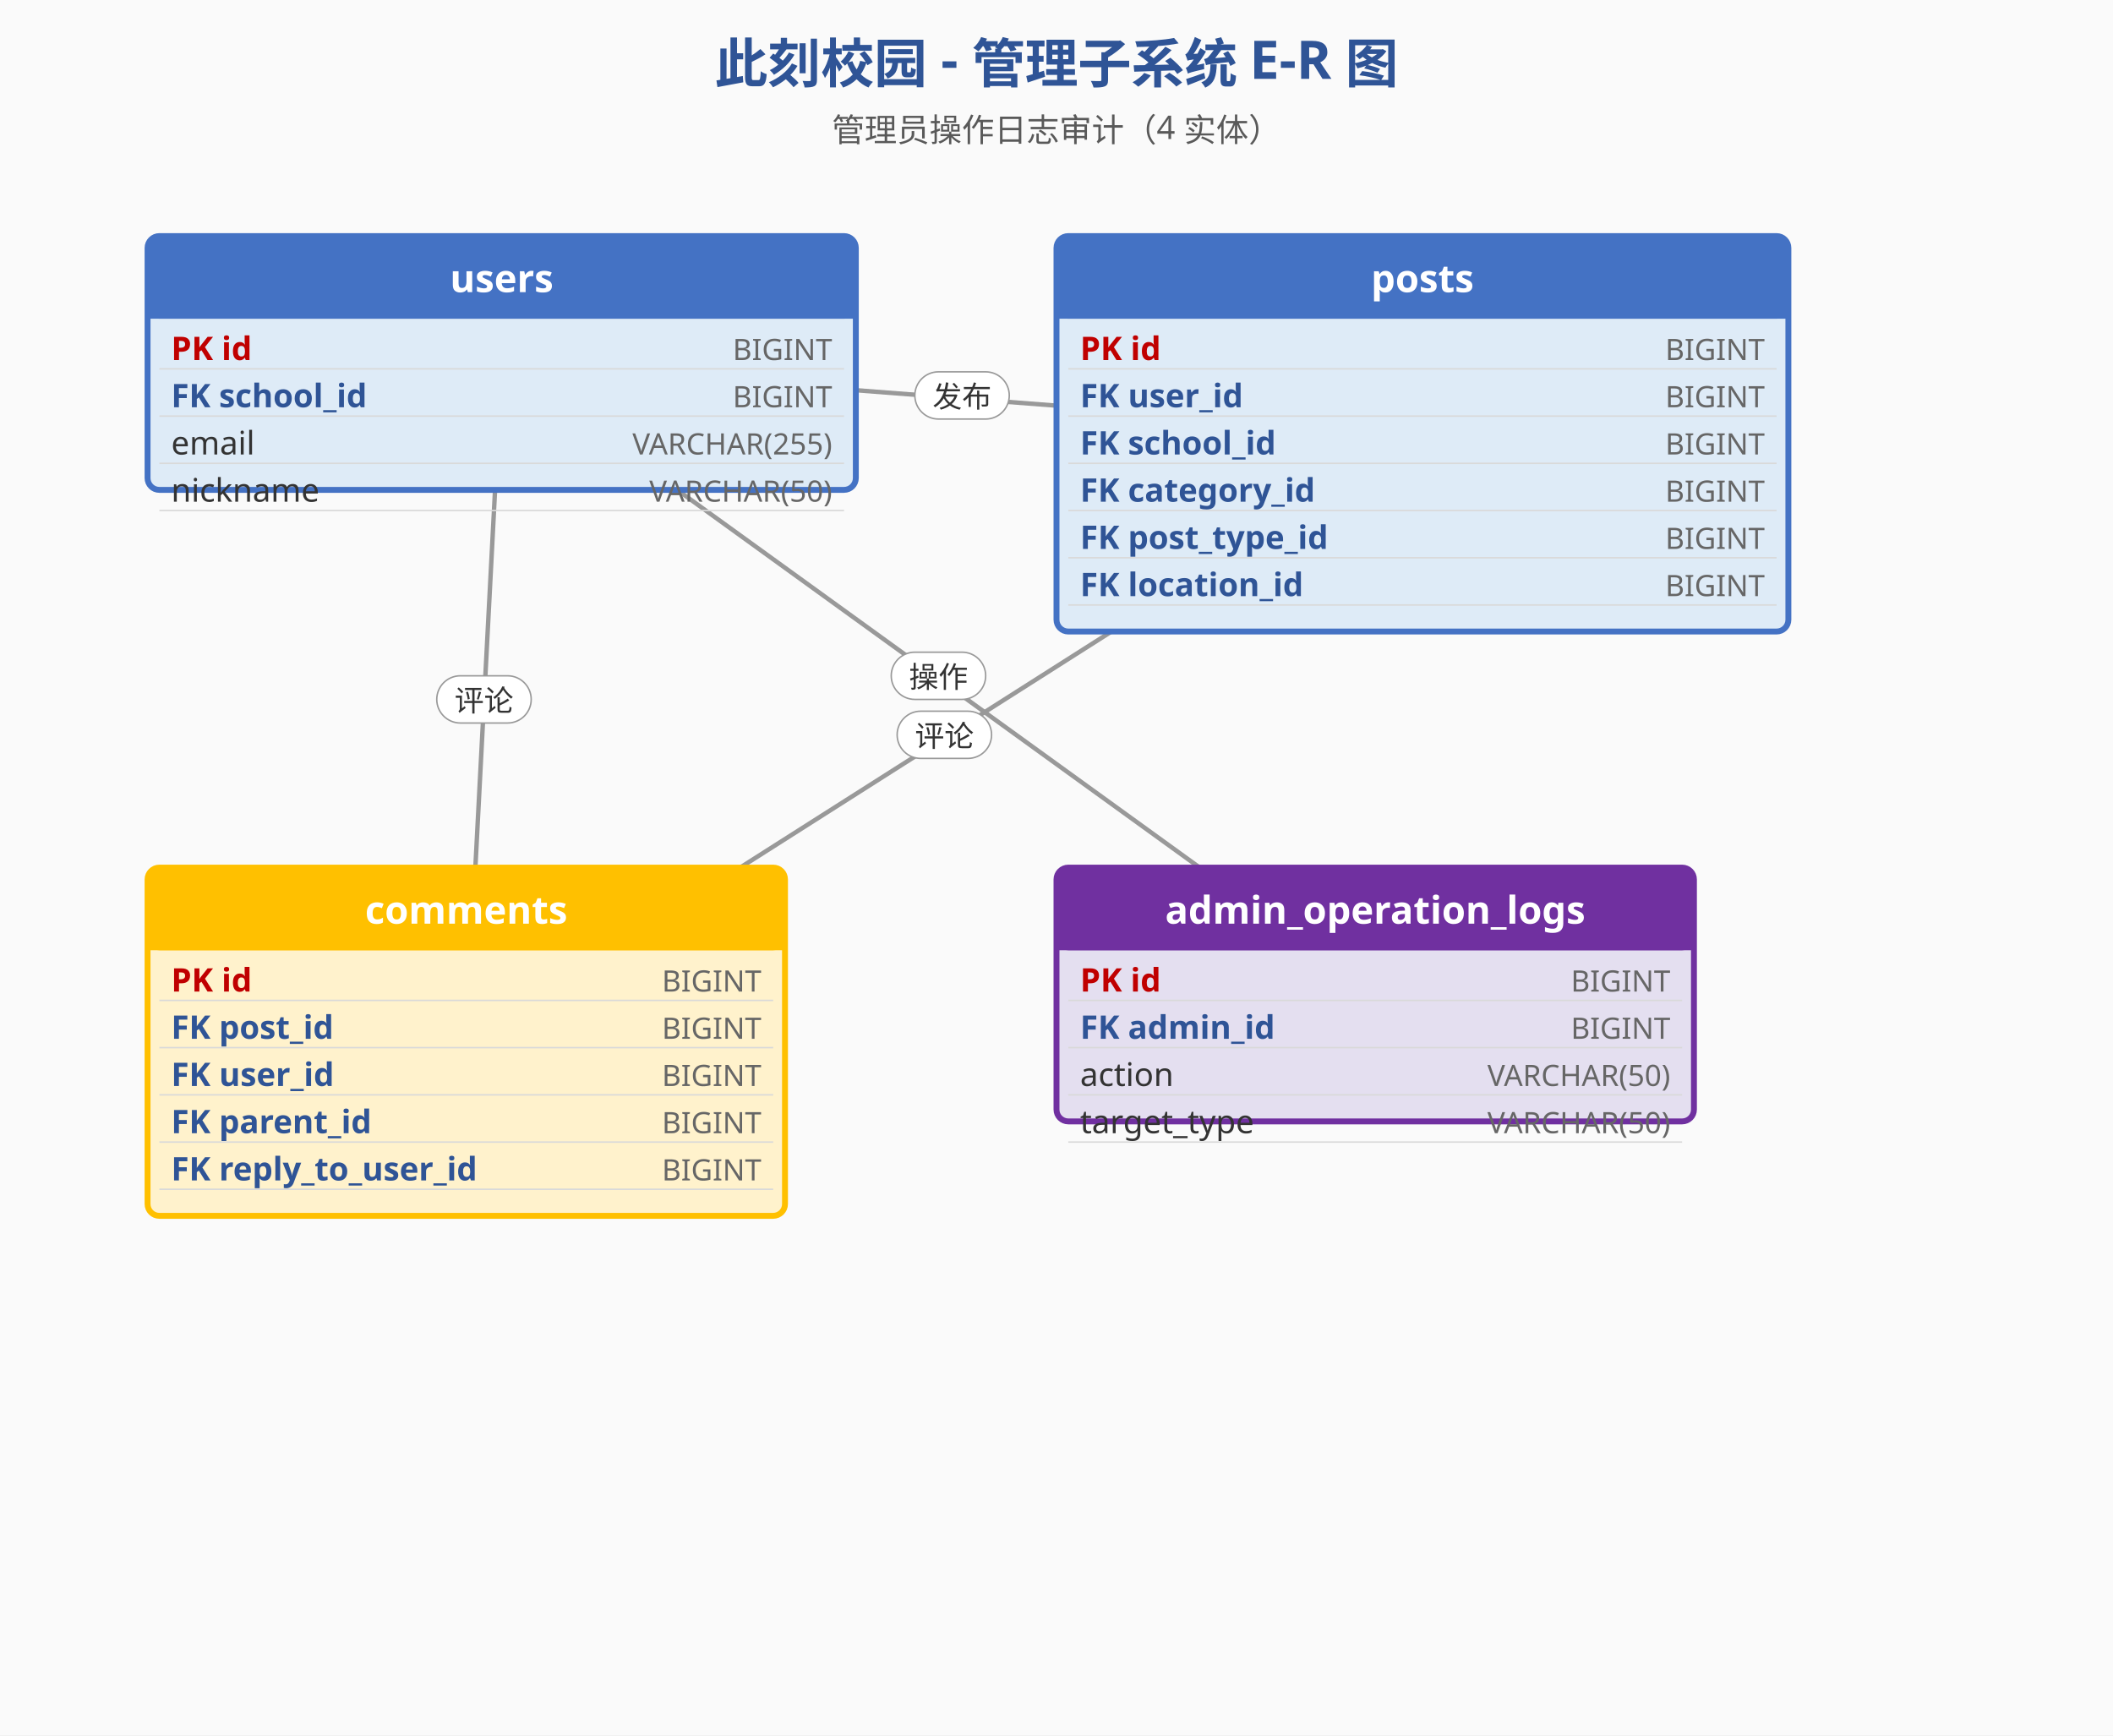
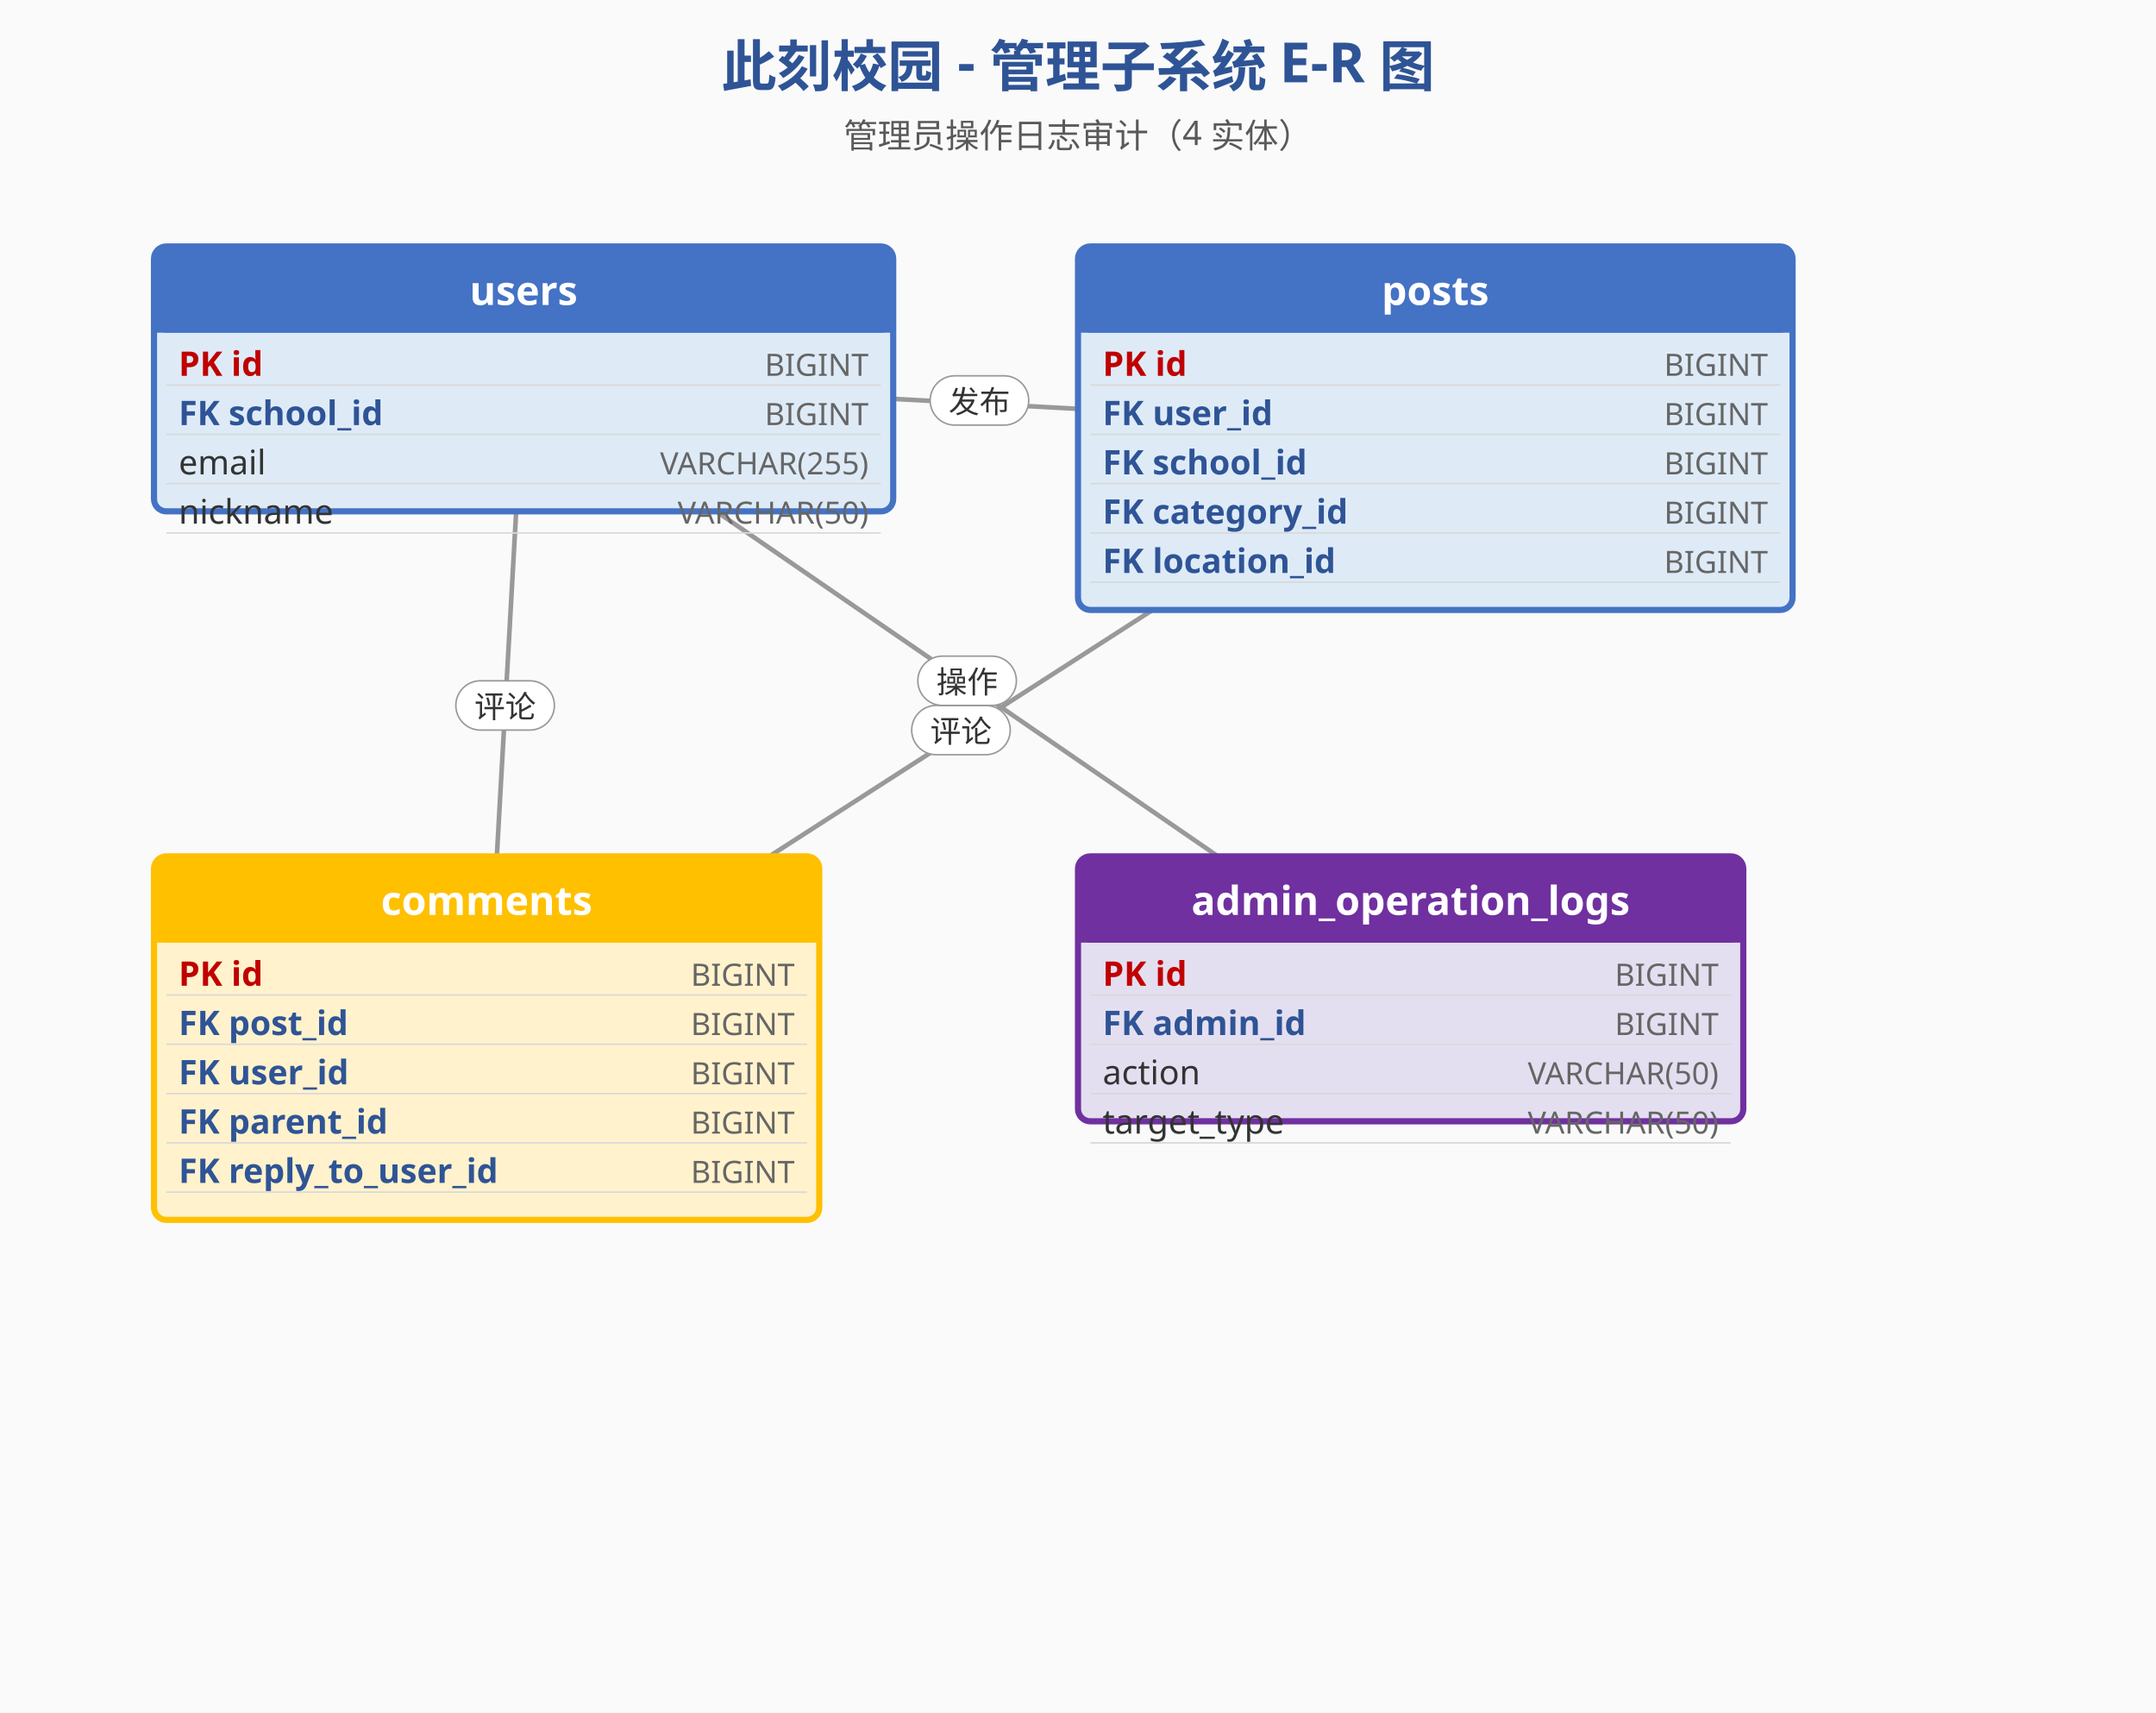
- <svg xmlns="http://www.w3.org/2000/svg" width="716" height="588" viewBox="0 0 716 588">
+ <svg xmlns="http://www.w3.org/2000/svg" width="700" height="556" viewBox="0 0 700 556">
  <style>text{font-family:"微软雅黑";}</style>
-   <rect width="716" height="588" fill="#FAFAFA" />
-   <text x="358" y="28" text-anchor="middle" font-size="18" font-weight="bold" fill="#2F5496">此刻校园 - 管理子系统 E-R 图</text>
-   <text x="358" y="48" text-anchor="middle" font-size="11" fill="#595959">管理员操作日志审计（4 实体）</text>
-   <line x1="170" y1="123" x2="482" y2="147" stroke="#999999" stroke-width="1.5" />
-   <text x="194.926" y="128.917" text-anchor="middle" font-size="13" font-weight="bold" fill="#C00000">1</text>
-   <text x="457.074" y="149.083" text-anchor="middle" font-size="13" font-weight="bold" fill="#C00000">N</text>
-   <rect x="310" y="126" width="32" height="16" rx="8" ry="8" fill="white" stroke="#999999" stroke-width="0.5" />
-   <text x="326" y="138" text-anchor="middle" font-size="10" fill="#333333">发布</text>
-   <line x1="482" y1="147" x2="158" y2="353" stroke="#999999" stroke-width="1.5" />
-   <text x="460.903" y="164.413" text-anchor="middle" font-size="13" font-weight="bold" fill="#C00000">1</text>
-   <text x="179.097" y="343.587" text-anchor="middle" font-size="13" font-weight="bold" fill="#C00000">N</text>
-   <rect x="304" y="241" width="32" height="16" rx="8" ry="8" fill="white" stroke="#999999" stroke-width="0.5" />
-   <text x="320" y="253" text-anchor="middle" font-size="10" fill="#333333">评论</text>
-   <line x1="170" y1="123" x2="158" y2="353" stroke="#999999" stroke-width="1.5" />
-   <text x="168.697" y="151.966" text-anchor="middle" font-size="13" font-weight="bold" fill="#C00000">1</text>
-   <text x="159.303" y="332.034" text-anchor="middle" font-size="13" font-weight="bold" fill="#C00000">N</text>
-   <rect x="148" y="229" width="32" height="16" rx="8" ry="8" fill="white" stroke="#999999" stroke-width="0.5" />
-   <text x="164" y="241" text-anchor="middle" font-size="10" fill="#333333">评论</text>
-   <line x1="170" y1="123" x2="466" y2="337" stroke="#999999" stroke-width="1.5" />
-   <text x="190.26" y="141.647" text-anchor="middle" font-size="13" font-weight="bold" fill="#C00000">1</text>
-   <text x="445.74" y="326.353" text-anchor="middle" font-size="13" font-weight="bold" fill="#C00000">N</text>
-   <rect x="302" y="221" width="32" height="16" rx="8" ry="8" fill="white" stroke="#999999" stroke-width="0.5" />
-   <text x="318" y="233" text-anchor="middle" font-size="10" fill="#333333">操作</text>
-   <line x1="158" y1="353" x2="158" y2="353" stroke="#999999" stroke-width="1.5" />
+   <rect width="700" height="556" fill="#FAFAFA" />
+   <text x="350" y="28" text-anchor="middle" font-size="18" font-weight="bold" fill="#2F5496">此刻校园 - 管理子系统 E-R 图</text>
+   <text x="350" y="48" text-anchor="middle" font-size="11" fill="#595959">管理员操作日志审计（4 实体）</text>
+   <line x1="170" y1="123" x2="466" y2="139" stroke="#999999" stroke-width="1.5" />
+   <text x="194.964" y="128.349" text-anchor="middle" font-size="13" font-weight="bold" fill="#C00000">1</text>
+   <text x="441.036" y="141.651" text-anchor="middle" font-size="13" font-weight="bold" fill="#C00000">N</text>
+   <rect x="302" y="122" width="32" height="16" rx="8" ry="8" fill="white" stroke="#999999" stroke-width="0.5" />
+   <text x="318" y="134" text-anchor="middle" font-size="10" fill="#333333">发布</text>
+   <line x1="466" y1="139" x2="158" y2="337" stroke="#999999" stroke-width="1.5" />
+   <text x="444.971" y="156.519" text-anchor="middle" font-size="13" font-weight="bold" fill="#C00000">1</text>
+   <text x="179.029" y="327.481" text-anchor="middle" font-size="13" font-weight="bold" fill="#C00000">N</text>
+   <rect x="296" y="229" width="32" height="16" rx="8" ry="8" fill="white" stroke="#999999" stroke-width="0.5" />
+   <text x="312" y="241" text-anchor="middle" font-size="10" fill="#333333">评论</text>
+   <line x1="170" y1="123" x2="158" y2="337" stroke="#999999" stroke-width="1.5" />
+   <text x="168.6" y="151.961" text-anchor="middle" font-size="13" font-weight="bold" fill="#C00000">1</text>
+   <text x="159.4" y="316.039" text-anchor="middle" font-size="13" font-weight="bold" fill="#C00000">N</text>
+   <rect x="148" y="221" width="32" height="16" rx="8" ry="8" fill="white" stroke="#999999" stroke-width="0.5" />
+   <text x="164" y="233" text-anchor="middle" font-size="10" fill="#333333">评论</text>
+   <line x1="170" y1="123" x2="458" y2="321" stroke="#999999" stroke-width="1.5" />
+   <text x="190.601" y="141.163" text-anchor="middle" font-size="13" font-weight="bold" fill="#C00000">1</text>
+   <text x="437.399" y="310.837" text-anchor="middle" font-size="13" font-weight="bold" fill="#C00000">N</text>
+   <rect x="298" y="213" width="32" height="16" rx="8" ry="8" fill="white" stroke="#999999" stroke-width="0.5" />
+   <text x="314" y="225" text-anchor="middle" font-size="10" fill="#333333">操作</text>
+   <line x1="158" y1="337" x2="158" y2="337" stroke="#999999" stroke-width="1.5" />
  <rect x="50" y="80" width="240" height="86" rx="4" ry="4" fill="#DEEBF7" stroke="#4472C4" stroke-width="2" />
  <rect x="50" y="80" width="240" height="28" rx="4" ry="4" fill="#4472C4" />
  <rect x="50" y="100" width="240" height="8" fill="#4472C4" />
  <text x="170" y="99" text-anchor="middle" font-family="微软雅黑" font-size="13" font-weight="bold" fill="white">users</text>
  <text x="58" y="122" font-family="Consolas" font-size="11" font-weight="bold" fill="#C00000">PK id</text>
  <text x="282" y="122" text-anchor="end" font-family="Consolas" font-size="10" fill="#666666">BIGINT</text>
  <line x1="54" y1="125" x2="286" y2="125" stroke="#D9D9D9" stroke-width="0.5" />
  <text x="58" y="138" font-family="Consolas" font-size="11" font-weight="bold" fill="#2F5496">FK school_id</text>
  <text x="282" y="138" text-anchor="end" font-family="Consolas" font-size="10" fill="#666666">BIGINT</text>
  <line x1="54" y1="141" x2="286" y2="141" stroke="#D9D9D9" stroke-width="0.5" />
  <text x="58" y="154" font-family="Consolas" font-size="11" font-weight="normal" fill="#333333">email</text>
  <text x="282" y="154" text-anchor="end" font-family="Consolas" font-size="10" fill="#666666">VARCHAR(255)</text>
  <line x1="54" y1="157" x2="286" y2="157" stroke="#D9D9D9" stroke-width="0.5" />
  <text x="58" y="170" font-family="Consolas" font-size="11" font-weight="normal" fill="#333333">nickname</text>
  <text x="282" y="170" text-anchor="end" font-family="Consolas" font-size="10" fill="#666666">VARCHAR(50)</text>
  <line x1="54" y1="173" x2="286" y2="173" stroke="#D9D9D9" stroke-width="0.5" />
-   <rect x="358" y="80" width="248" height="134" rx="4" ry="4" fill="#DEEBF7" stroke="#4472C4" stroke-width="2" />
-   <rect x="358" y="80" width="248" height="28" rx="4" ry="4" fill="#4472C4" />
-   <rect x="358" y="100" width="248" height="8" fill="#4472C4" />
-   <text x="482" y="99" text-anchor="middle" font-family="微软雅黑" font-size="13" font-weight="bold" fill="white">posts</text>
-   <text x="366" y="122" font-family="Consolas" font-size="11" font-weight="bold" fill="#C00000">PK id</text>
-   <text x="598" y="122" text-anchor="end" font-family="Consolas" font-size="10" fill="#666666">BIGINT</text>
-   <line x1="362" y1="125" x2="602" y2="125" stroke="#D9D9D9" stroke-width="0.5" />
-   <text x="366" y="138" font-family="Consolas" font-size="11" font-weight="bold" fill="#2F5496">FK user_id</text>
-   <text x="598" y="138" text-anchor="end" font-family="Consolas" font-size="10" fill="#666666">BIGINT</text>
-   <line x1="362" y1="141" x2="602" y2="141" stroke="#D9D9D9" stroke-width="0.5" />
-   <text x="366" y="154" font-family="Consolas" font-size="11" font-weight="bold" fill="#2F5496">FK school_id</text>
-   <text x="598" y="154" text-anchor="end" font-family="Consolas" font-size="10" fill="#666666">BIGINT</text>
-   <line x1="362" y1="157" x2="602" y2="157" stroke="#D9D9D9" stroke-width="0.5" />
-   <text x="366" y="170" font-family="Consolas" font-size="11" font-weight="bold" fill="#2F5496">FK category_id</text>
-   <text x="598" y="170" text-anchor="end" font-family="Consolas" font-size="10" fill="#666666">BIGINT</text>
-   <line x1="362" y1="173" x2="602" y2="173" stroke="#D9D9D9" stroke-width="0.5" />
-   <text x="366" y="186" font-family="Consolas" font-size="11" font-weight="bold" fill="#2F5496">FK post_type_id</text>
-   <text x="598" y="186" text-anchor="end" font-family="Consolas" font-size="10" fill="#666666">BIGINT</text>
-   <line x1="362" y1="189" x2="602" y2="189" stroke="#D9D9D9" stroke-width="0.5" />
-   <text x="366" y="202" font-family="Consolas" font-size="11" font-weight="bold" fill="#2F5496">FK location_id</text>
-   <text x="598" y="202" text-anchor="end" font-family="Consolas" font-size="10" fill="#666666">BIGINT</text>
-   <line x1="362" y1="205" x2="602" y2="205" stroke="#D9D9D9" stroke-width="0.5" />
-   <rect x="50" y="294" width="216" height="118" rx="4" ry="4" fill="#FFF2CC" stroke="#FFC000" stroke-width="2" />
-   <rect x="50" y="294" width="216" height="28" rx="4" ry="4" fill="#FFC000" />
-   <rect x="50" y="314" width="216" height="8" fill="#FFC000" />
-   <text x="158" y="313" text-anchor="middle" font-family="微软雅黑" font-size="13" font-weight="bold" fill="white">comments</text>
-   <text x="58" y="336" font-family="Consolas" font-size="11" font-weight="bold" fill="#C00000">PK id</text>
+   <rect x="350" y="80" width="232" height="118" rx="4" ry="4" fill="#DEEBF7" stroke="#4472C4" stroke-width="2" />
+   <rect x="350" y="80" width="232" height="28" rx="4" ry="4" fill="#4472C4" />
+   <rect x="350" y="100" width="232" height="8" fill="#4472C4" />
+   <text x="466" y="99" text-anchor="middle" font-family="微软雅黑" font-size="13" font-weight="bold" fill="white">posts</text>
+   <text x="358" y="122" font-family="Consolas" font-size="11" font-weight="bold" fill="#C00000">PK id</text>
+   <text x="574" y="122" text-anchor="end" font-family="Consolas" font-size="10" fill="#666666">BIGINT</text>
+   <line x1="354" y1="125" x2="578" y2="125" stroke="#D9D9D9" stroke-width="0.5" />
+   <text x="358" y="138" font-family="Consolas" font-size="11" font-weight="bold" fill="#2F5496">FK user_id</text>
+   <text x="574" y="138" text-anchor="end" font-family="Consolas" font-size="10" fill="#666666">BIGINT</text>
+   <line x1="354" y1="141" x2="578" y2="141" stroke="#D9D9D9" stroke-width="0.5" />
+   <text x="358" y="154" font-family="Consolas" font-size="11" font-weight="bold" fill="#2F5496">FK school_id</text>
+   <text x="574" y="154" text-anchor="end" font-family="Consolas" font-size="10" fill="#666666">BIGINT</text>
+   <line x1="354" y1="157" x2="578" y2="157" stroke="#D9D9D9" stroke-width="0.5" />
+   <text x="358" y="170" font-family="Consolas" font-size="11" font-weight="bold" fill="#2F5496">FK category_id</text>
+   <text x="574" y="170" text-anchor="end" font-family="Consolas" font-size="10" fill="#666666">BIGINT</text>
+   <line x1="354" y1="173" x2="578" y2="173" stroke="#D9D9D9" stroke-width="0.5" />
+   <text x="358" y="186" font-family="Consolas" font-size="11" font-weight="bold" fill="#2F5496">FK location_id</text>
+   <text x="574" y="186" text-anchor="end" font-family="Consolas" font-size="10" fill="#666666">BIGINT</text>
+   <line x1="354" y1="189" x2="578" y2="189" stroke="#D9D9D9" stroke-width="0.5" />
+   <rect x="50" y="278" width="216" height="118" rx="4" ry="4" fill="#FFF2CC" stroke="#FFC000" stroke-width="2" />
+   <rect x="50" y="278" width="216" height="28" rx="4" ry="4" fill="#FFC000" />
+   <rect x="50" y="298" width="216" height="8" fill="#FFC000" />
+   <text x="158" y="297" text-anchor="middle" font-family="微软雅黑" font-size="13" font-weight="bold" fill="white">comments</text>
+   <text x="58" y="320" font-family="Consolas" font-size="11" font-weight="bold" fill="#C00000">PK id</text>
+   <text x="258" y="320" text-anchor="end" font-family="Consolas" font-size="10" fill="#666666">BIGINT</text>
+   <line x1="54" y1="323" x2="262" y2="323" stroke="#D9D9D9" stroke-width="0.5" />
+   <text x="58" y="336" font-family="Consolas" font-size="11" font-weight="bold" fill="#2F5496">FK post_id</text>
  <text x="258" y="336" text-anchor="end" font-family="Consolas" font-size="10" fill="#666666">BIGINT</text>
  <line x1="54" y1="339" x2="262" y2="339" stroke="#D9D9D9" stroke-width="0.5" />
-   <text x="58" y="352" font-family="Consolas" font-size="11" font-weight="bold" fill="#2F5496">FK post_id</text>
+   <text x="58" y="352" font-family="Consolas" font-size="11" font-weight="bold" fill="#2F5496">FK user_id</text>
  <text x="258" y="352" text-anchor="end" font-family="Consolas" font-size="10" fill="#666666">BIGINT</text>
  <line x1="54" y1="355" x2="262" y2="355" stroke="#D9D9D9" stroke-width="0.5" />
-   <text x="58" y="368" font-family="Consolas" font-size="11" font-weight="bold" fill="#2F5496">FK user_id</text>
+   <text x="58" y="368" font-family="Consolas" font-size="11" font-weight="bold" fill="#2F5496">FK parent_id</text>
  <text x="258" y="368" text-anchor="end" font-family="Consolas" font-size="10" fill="#666666">BIGINT</text>
  <line x1="54" y1="371" x2="262" y2="371" stroke="#D9D9D9" stroke-width="0.5" />
-   <text x="58" y="384" font-family="Consolas" font-size="11" font-weight="bold" fill="#2F5496">FK parent_id</text>
+   <text x="58" y="384" font-family="Consolas" font-size="11" font-weight="bold" fill="#2F5496">FK reply_to_user_id</text>
  <text x="258" y="384" text-anchor="end" font-family="Consolas" font-size="10" fill="#666666">BIGINT</text>
  <line x1="54" y1="387" x2="262" y2="387" stroke="#D9D9D9" stroke-width="0.5" />
-   <text x="58" y="400" font-family="Consolas" font-size="11" font-weight="bold" fill="#2F5496">FK reply_to_user_id</text>
-   <text x="258" y="400" text-anchor="end" font-family="Consolas" font-size="10" fill="#666666">BIGINT</text>
-   <line x1="54" y1="403" x2="262" y2="403" stroke="#D9D9D9" stroke-width="0.5" />
-   <rect x="358" y="294" width="216" height="86" rx="4" ry="4" fill="#E4DFF0" stroke="#7030A0" stroke-width="2" />
-   <rect x="358" y="294" width="216" height="28" rx="4" ry="4" fill="#7030A0" />
-   <rect x="358" y="314" width="216" height="8" fill="#7030A0" />
-   <text x="466" y="313" text-anchor="middle" font-family="微软雅黑" font-size="13" font-weight="bold" fill="white">admin_operation_logs</text>
-   <text x="366" y="336" font-family="Consolas" font-size="11" font-weight="bold" fill="#C00000">PK id</text>
-   <text x="566" y="336" text-anchor="end" font-family="Consolas" font-size="10" fill="#666666">BIGINT</text>
-   <line x1="362" y1="339" x2="570" y2="339" stroke="#D9D9D9" stroke-width="0.5" />
-   <text x="366" y="352" font-family="Consolas" font-size="11" font-weight="bold" fill="#2F5496">FK admin_id</text>
-   <text x="566" y="352" text-anchor="end" font-family="Consolas" font-size="10" fill="#666666">BIGINT</text>
-   <line x1="362" y1="355" x2="570" y2="355" stroke="#D9D9D9" stroke-width="0.5" />
-   <text x="366" y="368" font-family="Consolas" font-size="11" font-weight="normal" fill="#333333">action</text>
-   <text x="566" y="368" text-anchor="end" font-family="Consolas" font-size="10" fill="#666666">VARCHAR(50)</text>
-   <line x1="362" y1="371" x2="570" y2="371" stroke="#D9D9D9" stroke-width="0.5" />
-   <text x="366" y="384" font-family="Consolas" font-size="11" font-weight="normal" fill="#333333">target_type</text>
-   <text x="566" y="384" text-anchor="end" font-family="Consolas" font-size="10" fill="#666666">VARCHAR(50)</text>
-   <line x1="362" y1="387" x2="570" y2="387" stroke="#D9D9D9" stroke-width="0.5" />
+   <rect x="350" y="278" width="216" height="86" rx="4" ry="4" fill="#E4DFF0" stroke="#7030A0" stroke-width="2" />
+   <rect x="350" y="278" width="216" height="28" rx="4" ry="4" fill="#7030A0" />
+   <rect x="350" y="298" width="216" height="8" fill="#7030A0" />
+   <text x="458" y="297" text-anchor="middle" font-family="微软雅黑" font-size="13" font-weight="bold" fill="white">admin_operation_logs</text>
+   <text x="358" y="320" font-family="Consolas" font-size="11" font-weight="bold" fill="#C00000">PK id</text>
+   <text x="558" y="320" text-anchor="end" font-family="Consolas" font-size="10" fill="#666666">BIGINT</text>
+   <line x1="354" y1="323" x2="562" y2="323" stroke="#D9D9D9" stroke-width="0.5" />
+   <text x="358" y="336" font-family="Consolas" font-size="11" font-weight="bold" fill="#2F5496">FK admin_id</text>
+   <text x="558" y="336" text-anchor="end" font-family="Consolas" font-size="10" fill="#666666">BIGINT</text>
+   <line x1="354" y1="339" x2="562" y2="339" stroke="#D9D9D9" stroke-width="0.5" />
+   <text x="358" y="352" font-family="Consolas" font-size="11" font-weight="normal" fill="#333333">action</text>
+   <text x="558" y="352" text-anchor="end" font-family="Consolas" font-size="10" fill="#666666">VARCHAR(50)</text>
+   <line x1="354" y1="355" x2="562" y2="355" stroke="#D9D9D9" stroke-width="0.5" />
+   <text x="358" y="368" font-family="Consolas" font-size="11" font-weight="normal" fill="#333333">target_type</text>
+   <text x="558" y="368" text-anchor="end" font-family="Consolas" font-size="10" fill="#666666">VARCHAR(50)</text>
+   <line x1="354" y1="371" x2="562" y2="371" stroke="#D9D9D9" stroke-width="0.5" />
</svg>
